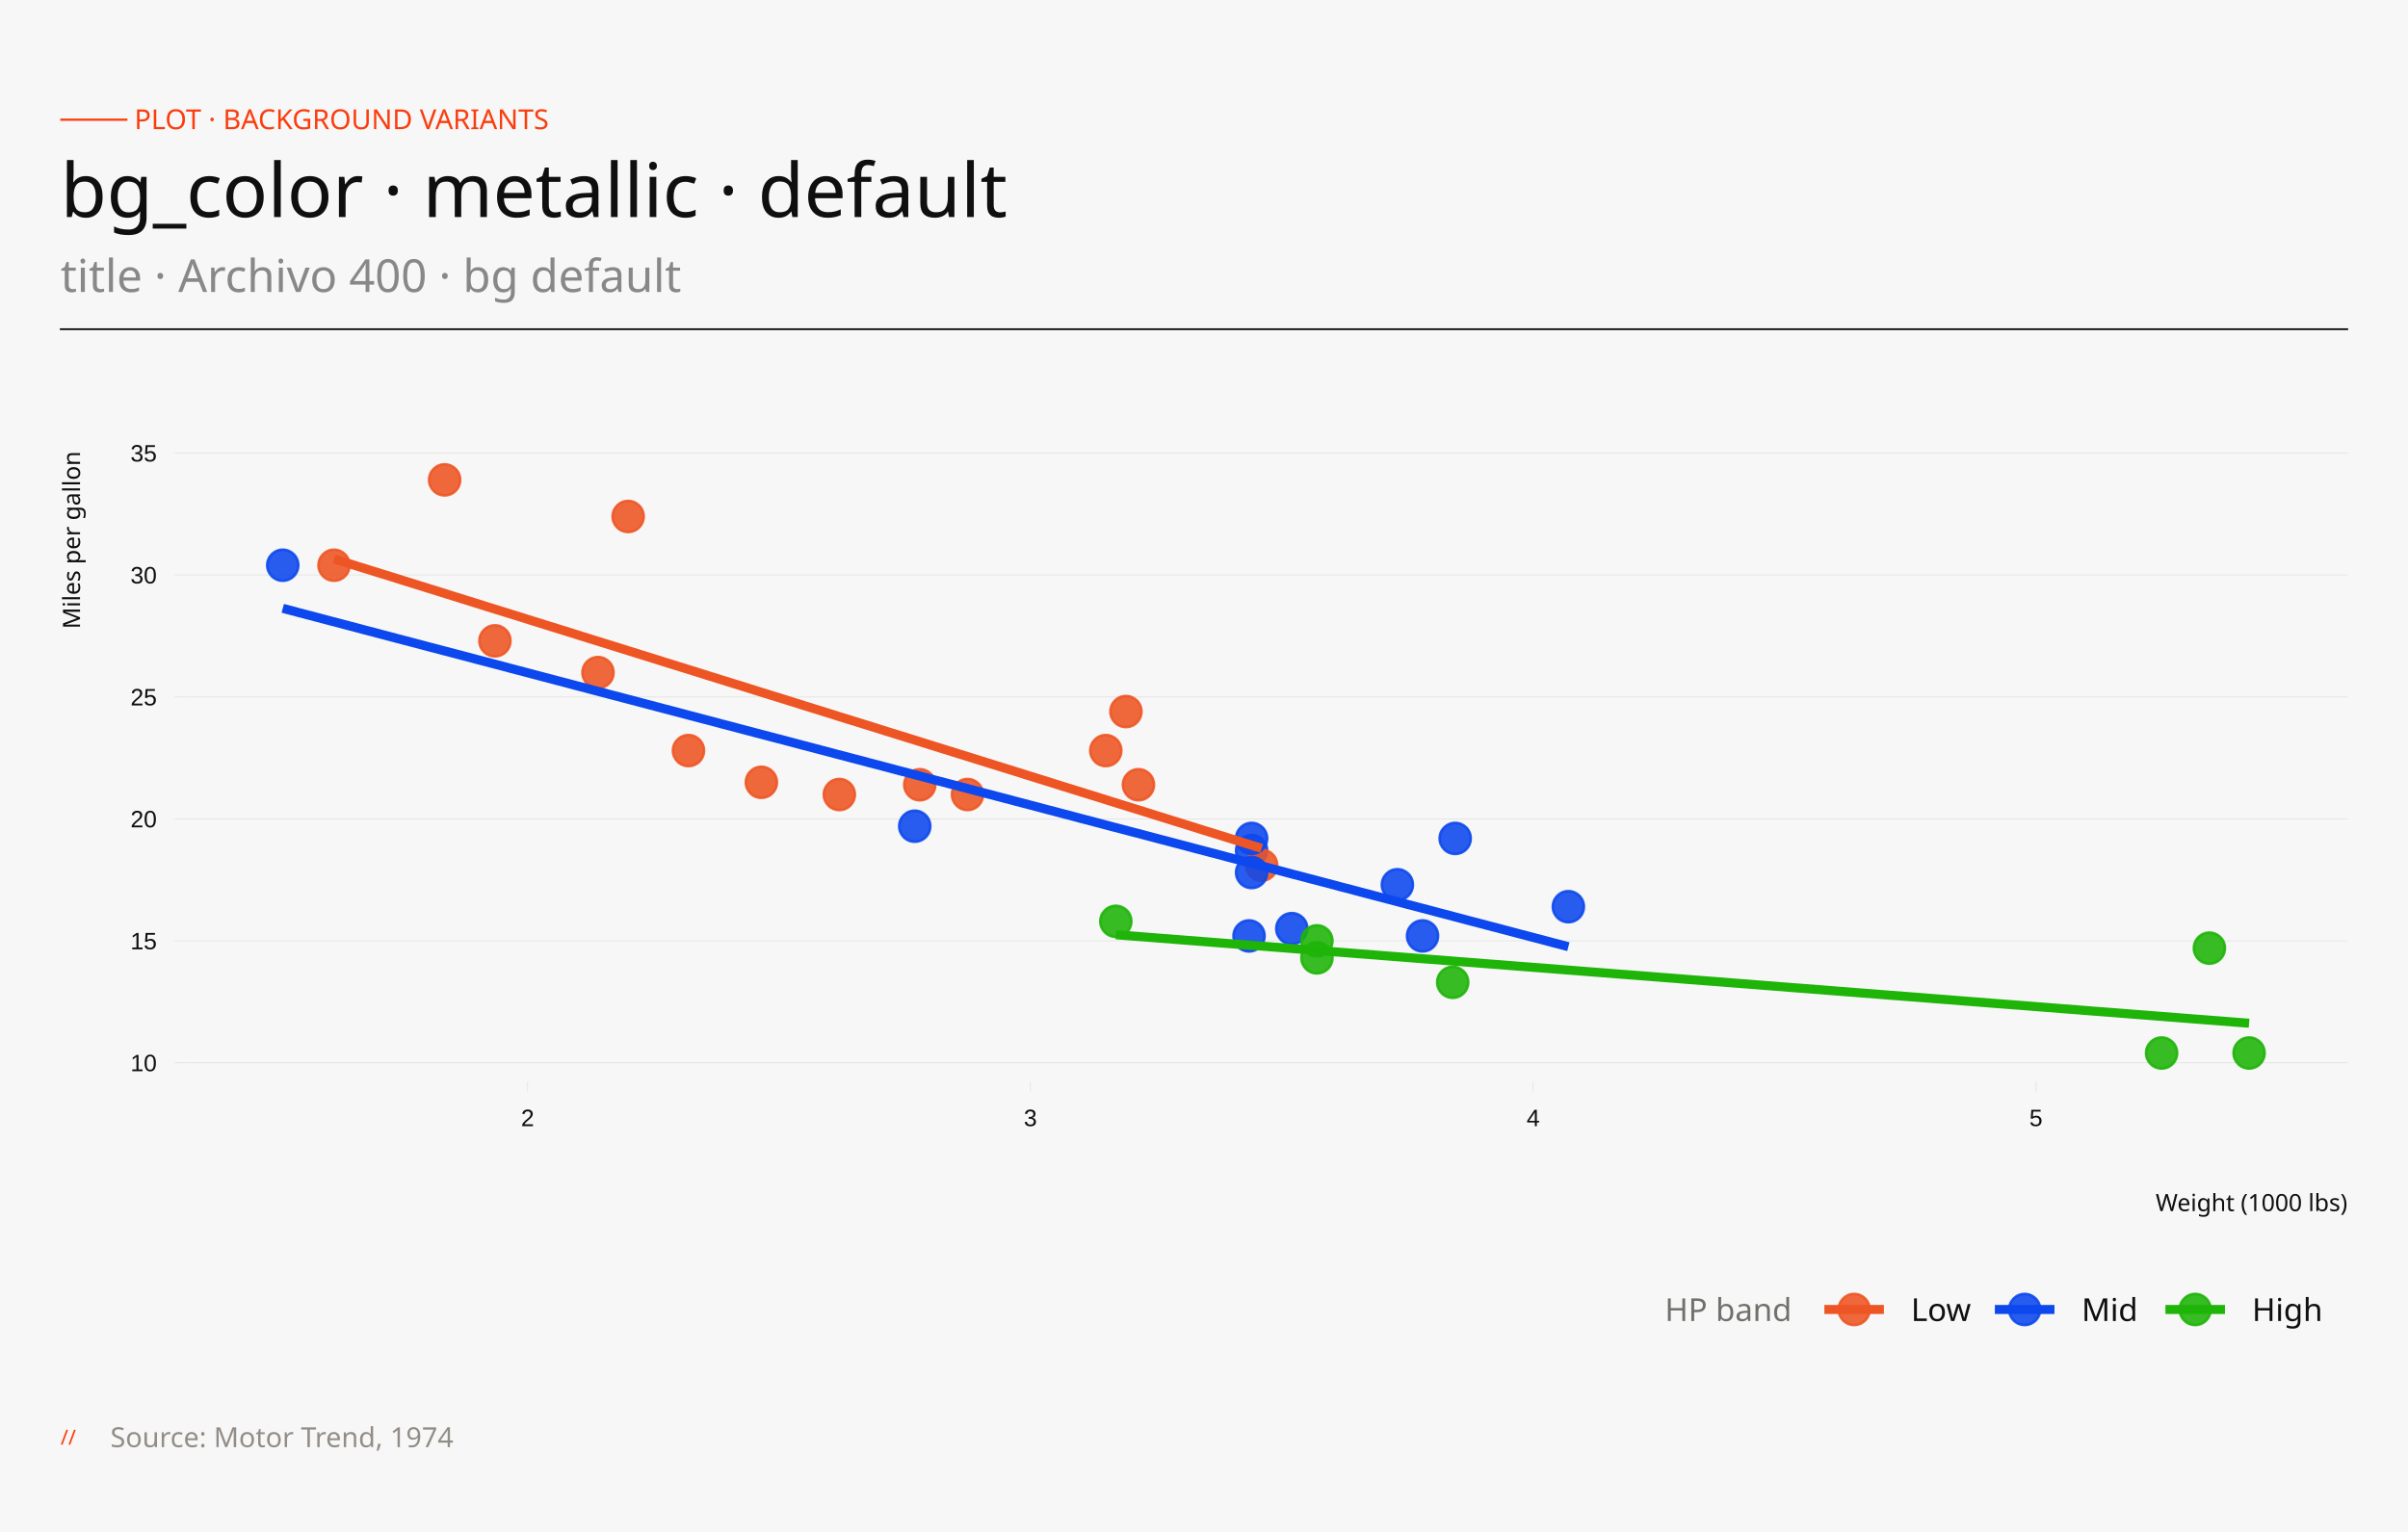
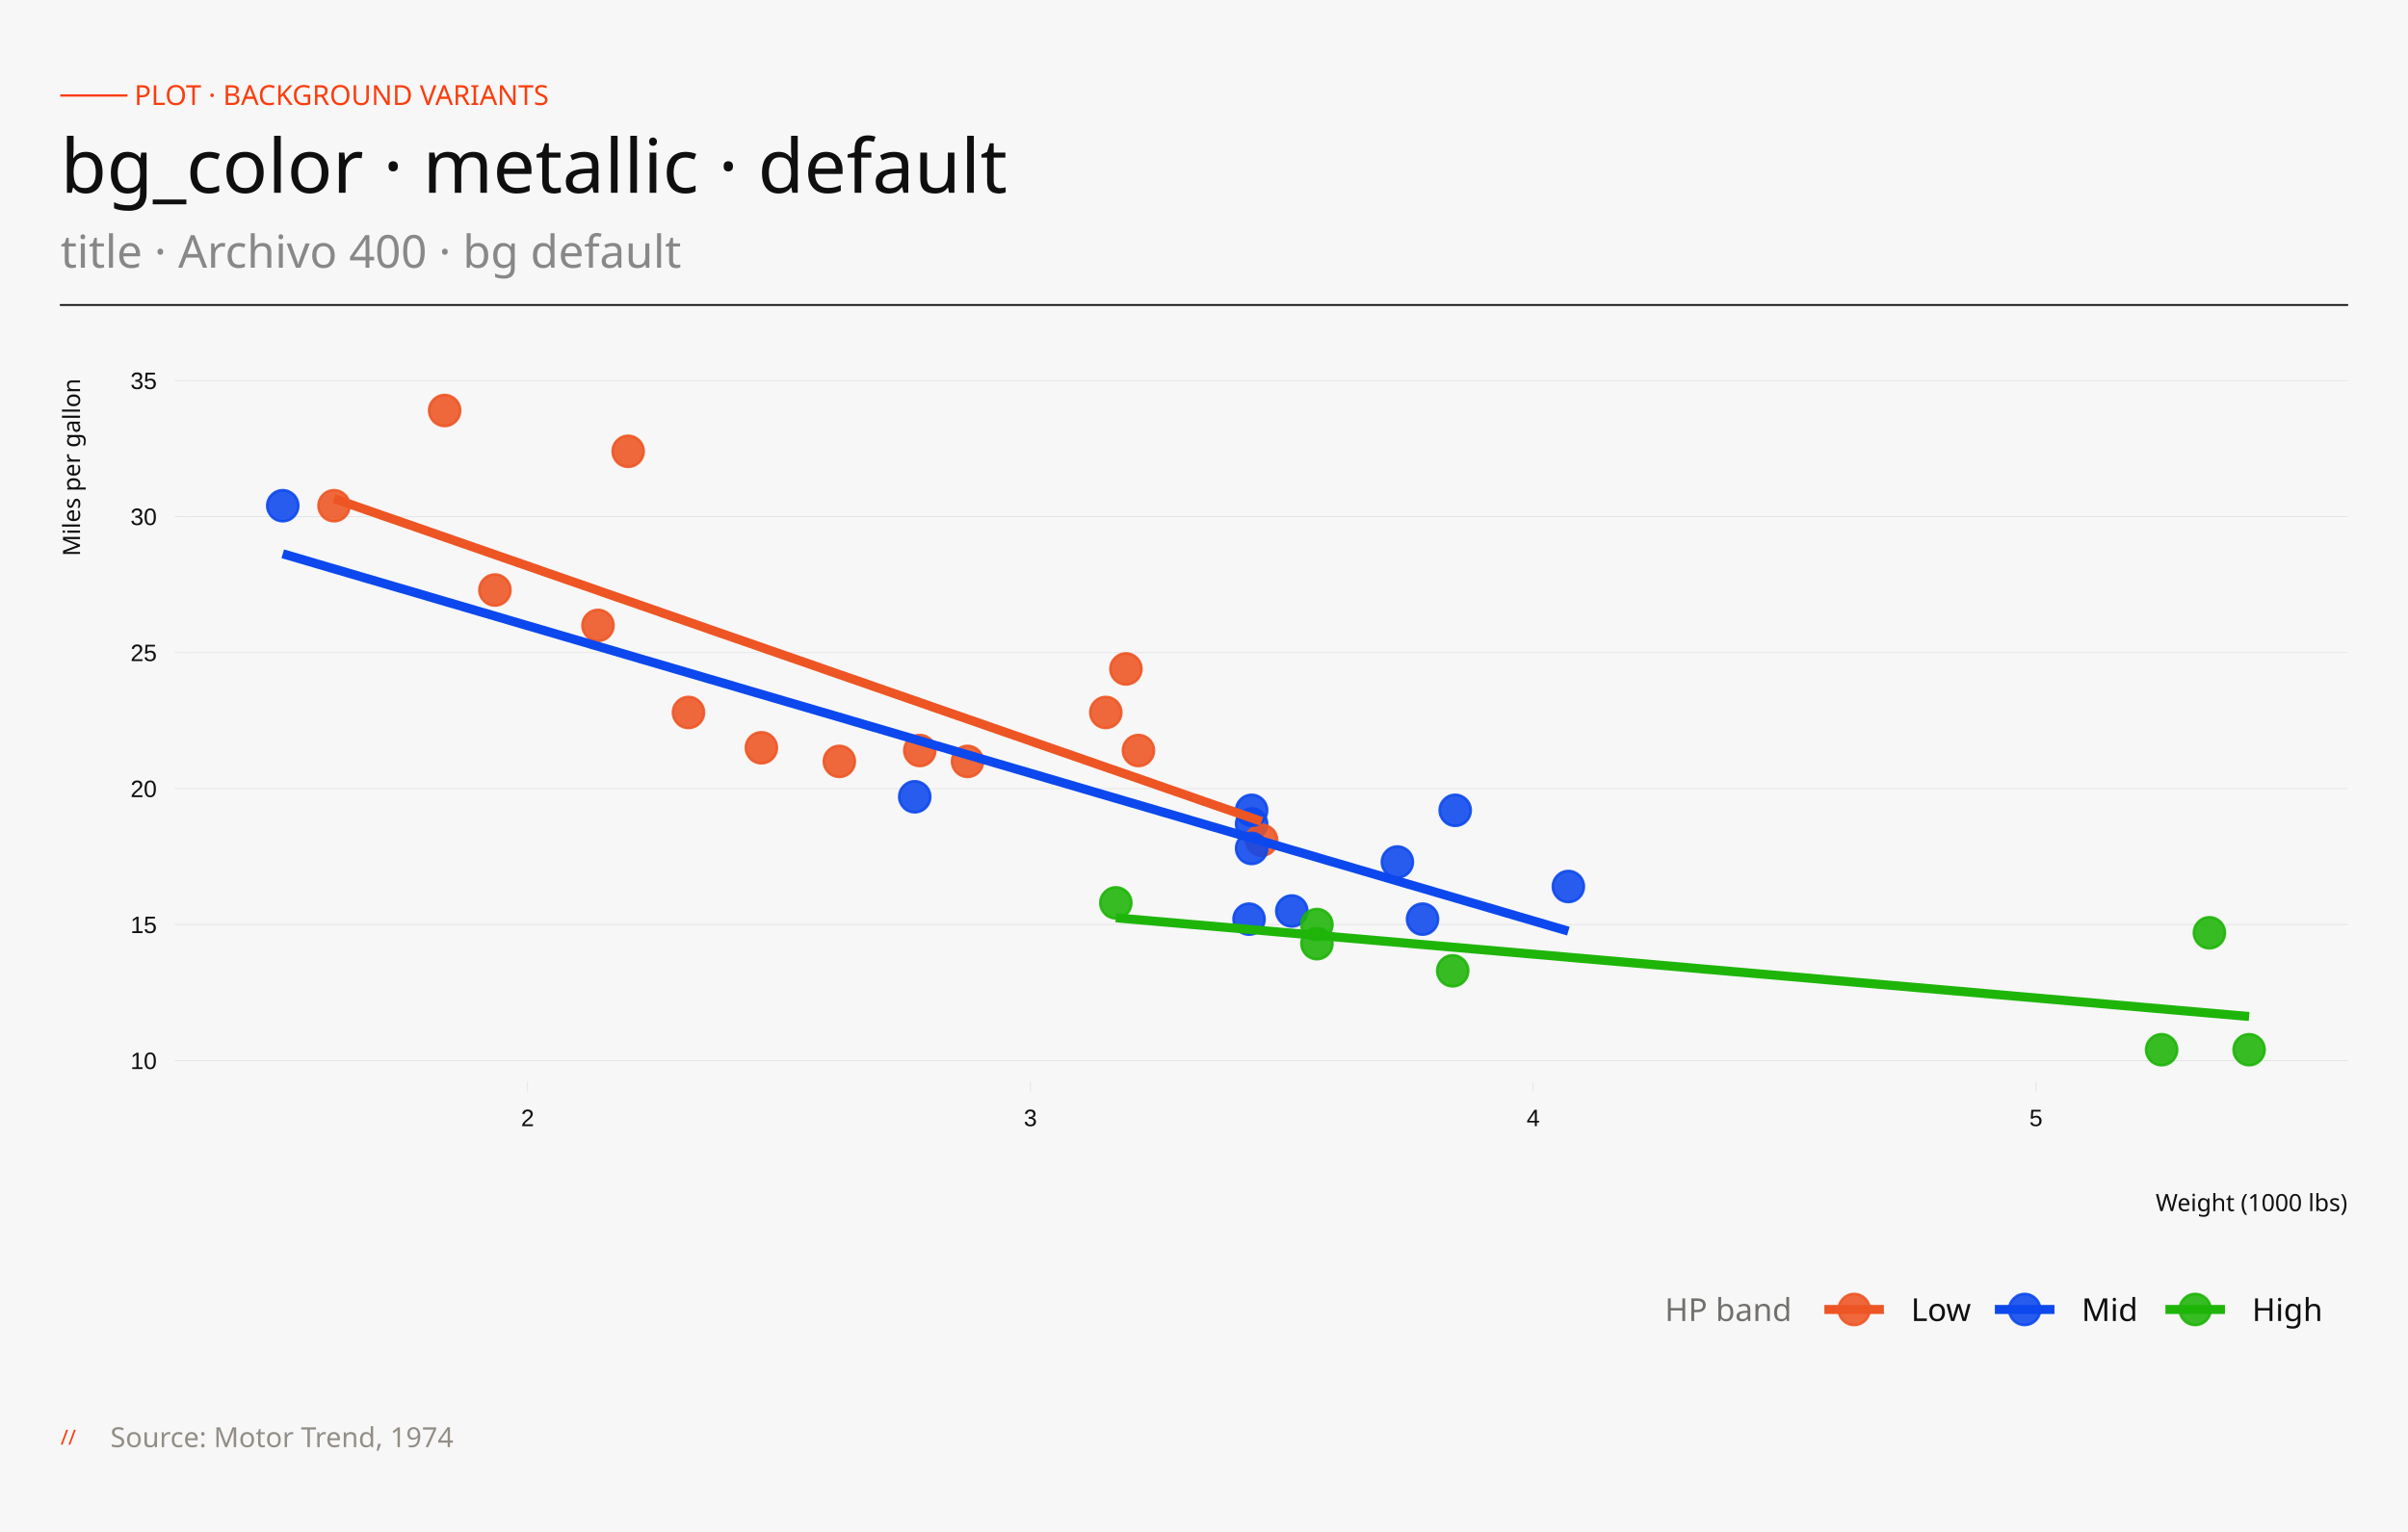
<svg xmlns="http://www.w3.org/2000/svg" width="396.00pt" height="252.00pt" viewBox="0 0 396.00 252.00">
  <g class="svglite">
    <defs>
      <style type="text/css">
    .svglite line, .svglite polyline, .svglite polygon, .svglite path, .svglite rect, .svglite circle {
      fill: none;
      stroke: #000000;
      stroke-linecap: round;
      stroke-linejoin: round;
      stroke-miterlimit: 10.00;
    }
    .svglite text {
      white-space: pre;
    }
    .svglite g.glyphgroup path {
      fill: inherit;
      stroke: none;
    }
  </style>
    </defs>
    <rect width="100%" height="100%" style="stroke: none; fill: none;" />
    <defs>
      <clipPath id="cpMC4wMHwzOTYuMDB8MC4wMHwyNTIuMDA=">
        <rect x="0.00" y="0.00" width="396.00" height="252.00" />
      </clipPath>
    </defs>
    <g clip-path="url(#cpMC4wMHwzOTYuMDB8MC4wMHwyNTIuMDA=)">
      <rect x="0.00" y="0.00" width="396.00" height="252.00" style="stroke-width: 0.63; stroke: none; fill: #F7F7F7;" />
    </g>
    <defs>
-       <clipPath id="cpMzAuMzN8Mzg2LjA0fDc0LjIzfDE3Ny45Mw==">
-         <rect x="30.33" y="74.23" width="355.71" height="103.70" />
+       <clipPath id="cpMzAuMzN8Mzg2LjA0fDYyLjI3fDE3Ny45Mw==">
+         <rect x="30.33" y="62.27" width="355.71" height="115.66" />
      </clipPath>
    </defs>
-     <g clip-path="url(#cpMzAuMzN8Mzg2LjA0fDc0LjIzfDE3Ny45Mw==)">
-       <rect x="30.33" y="74.23" width="355.71" height="103.70" style="stroke-width: 0.63; stroke: none; fill: #F7F7F7;" />
-       <polyline points="30.33,174.82 386.04,174.82 " style="stroke-width: 0.15; stroke: #E4E4E4; stroke-linecap: butt;" />
-       <polyline points="30.33,154.77 386.04,154.77 " style="stroke-width: 0.15; stroke: #E4E4E4; stroke-linecap: butt;" />
-       <polyline points="30.33,134.71 386.04,134.71 " style="stroke-width: 0.15; stroke: #E4E4E4; stroke-linecap: butt;" />
-       <polyline points="30.33,114.65 386.04,114.65 " style="stroke-width: 0.15; stroke: #E4E4E4; stroke-linecap: butt;" />
-       <polyline points="30.33,94.59 386.04,94.59 " style="stroke-width: 0.15; stroke: #E4E4E4; stroke-linecap: butt;" />
-       <polyline points="30.33,74.53 386.04,74.53 " style="stroke-width: 0.15; stroke: #E4E4E4; stroke-linecap: butt;" />
-       <circle cx="138.03" cy="130.70" r="2.56" style="stroke-width: 0.42; stroke: #EE5524; stroke-opacity: 0.88; fill: #EE5524; fill-opacity: 0.88;" />
-       <circle cx="159.11" cy="130.70" r="2.56" style="stroke-width: 0.42; stroke: #EE5524; stroke-opacity: 0.88; fill: #EE5524; fill-opacity: 0.88;" />
-       <circle cx="113.22" cy="123.47" r="2.56" style="stroke-width: 0.42; stroke: #EE5524; stroke-opacity: 0.88; fill: #EE5524; fill-opacity: 0.88;" />
-       <circle cx="187.22" cy="129.09" r="2.56" style="stroke-width: 0.42; stroke: #EE5524; stroke-opacity: 0.88; fill: #EE5524; fill-opacity: 0.88;" />
-       <circle cx="205.83" cy="139.92" r="2.56" style="stroke-width: 0.42; stroke: #0C48ED; stroke-opacity: 0.88; fill: #0C48ED; fill-opacity: 0.88;" />
-       <circle cx="207.48" cy="142.33" r="2.56" style="stroke-width: 0.42; stroke: #EE5524; stroke-opacity: 0.88; fill: #EE5524; fill-opacity: 0.88;" />
-       <circle cx="216.57" cy="157.57" r="2.56" style="stroke-width: 0.42; stroke: #1EB508; stroke-opacity: 0.88; fill: #1EB508; fill-opacity: 0.88;" />
-       <circle cx="185.16" cy="117.05" r="2.56" style="stroke-width: 0.42; stroke: #EE5524; stroke-opacity: 0.88; fill: #EE5524; fill-opacity: 0.88;" />
-       <circle cx="181.85" cy="123.47" r="2.56" style="stroke-width: 0.42; stroke: #EE5524; stroke-opacity: 0.88; fill: #EE5524; fill-opacity: 0.88;" />
-       <circle cx="205.83" cy="137.92" r="2.56" style="stroke-width: 0.42; stroke: #0C48ED; stroke-opacity: 0.88; fill: #0C48ED; fill-opacity: 0.88;" />
-       <circle cx="205.83" cy="143.53" r="2.56" style="stroke-width: 0.42; stroke: #0C48ED; stroke-opacity: 0.88; fill: #0C48ED; fill-opacity: 0.88;" />
-       <circle cx="257.92" cy="149.15" r="2.56" style="stroke-width: 0.42; stroke: #0C48ED; stroke-opacity: 0.88; fill: #0C48ED; fill-opacity: 0.88;" />
-       <circle cx="229.80" cy="145.54" r="2.56" style="stroke-width: 0.42; stroke: #0C48ED; stroke-opacity: 0.88; fill: #0C48ED; fill-opacity: 0.88;" />
-       <circle cx="233.94" cy="153.96" r="2.56" style="stroke-width: 0.42; stroke: #0C48ED; stroke-opacity: 0.88; fill: #0C48ED; fill-opacity: 0.88;" />
-       <circle cx="355.48" cy="173.22" r="2.56" style="stroke-width: 0.42; stroke: #1EB508; stroke-opacity: 0.88; fill: #1EB508; fill-opacity: 0.88;" />
-       <circle cx="369.87" cy="173.22" r="2.56" style="stroke-width: 0.42; stroke: #1EB508; stroke-opacity: 0.88; fill: #1EB508; fill-opacity: 0.88;" />
-       <circle cx="363.34" cy="155.97" r="2.56" style="stroke-width: 0.42; stroke: #1EB508; stroke-opacity: 0.88; fill: #1EB508; fill-opacity: 0.88;" />
-       <circle cx="103.30" cy="84.96" r="2.56" style="stroke-width: 0.42; stroke: #EE5524; stroke-opacity: 0.88; fill: #EE5524; fill-opacity: 0.88;" />
-       <circle cx="54.93" cy="92.98" r="2.56" style="stroke-width: 0.42; stroke: #EE5524; stroke-opacity: 0.88; fill: #EE5524; fill-opacity: 0.88;" />
-       <circle cx="73.12" cy="78.94" r="2.56" style="stroke-width: 0.42; stroke: #EE5524; stroke-opacity: 0.88; fill: #EE5524; fill-opacity: 0.88;" />
-       <circle cx="125.21" cy="128.69" r="2.56" style="stroke-width: 0.42; stroke: #EE5524; stroke-opacity: 0.88; fill: #EE5524; fill-opacity: 0.88;" />
-       <circle cx="212.44" cy="152.76" r="2.56" style="stroke-width: 0.42; stroke: #0C48ED; stroke-opacity: 0.88; fill: #0C48ED; fill-opacity: 0.88;" />
-       <circle cx="205.41" cy="153.96" r="2.56" style="stroke-width: 0.42; stroke: #0C48ED; stroke-opacity: 0.88; fill: #0C48ED; fill-opacity: 0.88;" />
-       <circle cx="238.90" cy="161.59" r="2.56" style="stroke-width: 0.42; stroke: #1EB508; stroke-opacity: 0.88; fill: #1EB508; fill-opacity: 0.88;" />
-       <circle cx="239.31" cy="137.92" r="2.56" style="stroke-width: 0.42; stroke: #0C48ED; stroke-opacity: 0.88; fill: #0C48ED; fill-opacity: 0.88;" />
-       <circle cx="81.39" cy="105.42" r="2.56" style="stroke-width: 0.42; stroke: #EE5524; stroke-opacity: 0.88; fill: #EE5524; fill-opacity: 0.88;" />
-       <circle cx="98.34" cy="110.64" r="2.56" style="stroke-width: 0.42; stroke: #EE5524; stroke-opacity: 0.88; fill: #EE5524; fill-opacity: 0.88;" />
-       <circle cx="46.50" cy="92.98" r="2.56" style="stroke-width: 0.42; stroke: #0C48ED; stroke-opacity: 0.88; fill: #0C48ED; fill-opacity: 0.88;" />
-       <circle cx="183.50" cy="151.56" r="2.56" style="stroke-width: 0.42; stroke: #1EB508; stroke-opacity: 0.88; fill: #1EB508; fill-opacity: 0.88;" />
-       <circle cx="150.43" cy="135.91" r="2.56" style="stroke-width: 0.42; stroke: #0C48ED; stroke-opacity: 0.88; fill: #0C48ED; fill-opacity: 0.88;" />
-       <circle cx="216.57" cy="154.77" r="2.56" style="stroke-width: 0.42; stroke: #1EB508; stroke-opacity: 0.88; fill: #1EB508; fill-opacity: 0.88;" />
-       <circle cx="151.26" cy="129.09" r="2.56" style="stroke-width: 0.42; stroke: #EE5524; stroke-opacity: 0.88; fill: #EE5524; fill-opacity: 0.88;" />
-       <polyline points="54.93,91.94 56.86,92.54 58.79,93.15 60.72,93.75 62.65,94.35 64.59,94.95 66.52,95.56 68.45,96.16 70.38,96.76 72.31,97.36 74.24,97.97 76.17,98.57 78.10,99.17 80.03,99.78 81.96,100.38 83.90,100.98 85.83,101.58 87.76,102.19 89.69,102.79 91.62,103.39 93.55,103.99 95.48,104.60 97.41,105.20 99.34,105.80 101.27,106.40 103.21,107.01 105.14,107.61 107.07,108.21 109.00,108.82 110.93,109.42 112.86,110.02 114.79,110.62 116.72,111.23 118.65,111.83 120.58,112.43 122.52,113.03 124.45,113.64 126.38,114.24 128.31,114.84 130.24,115.44 132.17,116.05 134.10,116.65 136.03,117.25 137.96,117.86 139.89,118.46 141.83,119.06 143.76,119.66 145.69,120.27 147.62,120.87 149.55,121.47 151.48,122.07 153.41,122.68 155.34,123.28 157.27,123.88 159.20,124.48 161.14,125.09 163.07,125.69 165.00,126.29 166.93,126.89 168.86,127.50 170.79,128.10 172.72,128.70 174.65,129.31 176.58,129.91 178.51,130.51 180.45,131.11 182.38,131.72 184.31,132.32 186.24,132.92 188.17,133.52 190.10,134.13 192.03,134.73 193.96,135.33 195.89,135.93 197.82,136.54 199.76,137.14 201.69,137.74 203.62,138.35 205.55,138.95 207.48,139.55 " style="stroke-width: 1.49; stroke: #EE5524; stroke-linecap: butt;" />
-       <polyline points="46.50,100.07 49.17,100.78 51.85,101.48 54.53,102.19 57.20,102.89 59.88,103.60 62.55,104.30 65.23,105.01 67.91,105.71 70.58,106.42 73.26,107.12 75.93,107.82 78.61,108.53 81.29,109.23 83.96,109.94 86.64,110.64 89.32,111.35 91.99,112.05 94.67,112.76 97.34,113.46 100.02,114.17 102.70,114.87 105.37,115.57 108.05,116.28 110.73,116.98 113.40,117.69 116.08,118.39 118.75,119.10 121.43,119.80 124.11,120.51 126.78,121.21 129.46,121.91 132.13,122.62 134.81,123.32 137.49,124.03 140.16,124.73 142.84,125.44 145.52,126.14 148.19,126.85 150.87,127.55 153.54,128.26 156.22,128.96 158.90,129.66 161.57,130.37 164.25,131.07 166.93,131.78 169.60,132.48 172.28,133.19 174.95,133.89 177.63,134.60 180.31,135.30 182.98,136.01 185.66,136.71 188.34,137.41 191.01,138.12 193.69,138.82 196.36,139.53 199.04,140.23 201.72,140.94 204.39,141.64 207.07,142.35 209.74,143.05 212.42,143.76 215.10,144.46 217.77,145.16 220.45,145.87 223.13,146.57 225.80,147.28 228.48,147.98 231.15,148.69 233.83,149.39 236.51,150.10 239.18,150.80 241.86,151.51 244.54,152.21 247.21,152.91 249.89,153.62 252.56,154.32 255.24,155.03 257.92,155.73 " style="stroke-width: 1.49; stroke: #0C48ED; stroke-linecap: butt;" />
-       <polyline points="183.50,153.77 185.86,153.95 188.22,154.13 190.58,154.32 192.94,154.50 195.30,154.69 197.66,154.87 200.02,155.06 202.37,155.24 204.73,155.42 207.09,155.61 209.45,155.79 211.81,155.98 214.17,156.16 216.53,156.35 218.89,156.53 221.25,156.71 223.61,156.90 225.97,157.08 228.32,157.27 230.68,157.45 233.04,157.64 235.40,157.82 237.76,158.00 240.12,158.19 242.48,158.37 244.84,158.56 247.20,158.74 249.56,158.93 251.91,159.11 254.27,159.29 256.63,159.48 258.99,159.66 261.35,159.85 263.71,160.03 266.07,160.22 268.43,160.40 270.79,160.58 273.15,160.77 275.51,160.95 277.86,161.14 280.22,161.32 282.58,161.50 284.94,161.69 287.30,161.87 289.66,162.06 292.02,162.24 294.38,162.43 296.74,162.61 299.10,162.79 301.46,162.98 303.81,163.16 306.17,163.35 308.53,163.53 310.89,163.72 313.25,163.90 315.61,164.08 317.97,164.27 320.33,164.45 322.69,164.64 325.05,164.82 327.41,165.01 329.76,165.19 332.12,165.37 334.48,165.56 336.84,165.74 339.20,165.93 341.56,166.11 343.92,166.30 346.28,166.48 348.64,166.66 351.00,166.85 353.36,167.03 355.71,167.22 358.07,167.40 360.43,167.59 362.79,167.77 365.15,167.95 367.51,168.14 369.87,168.32 " style="stroke-width: 1.49; stroke: #1EB508; stroke-linecap: butt;" />
+     <g clip-path="url(#cpMzAuMzN8Mzg2LjA0fDYyLjI3fDE3Ny45Mw==)">
+       <rect x="30.33" y="62.27" width="355.71" height="115.66" style="stroke-width: 0.63; stroke: none; fill: #F7F7F7;" />
+       <polyline points="30.33,174.47 386.04,174.47 " style="stroke-width: 0.15; stroke: #E4E4E4; stroke-linecap: butt;" />
+       <polyline points="30.33,152.09 386.04,152.09 " style="stroke-width: 0.15; stroke: #E4E4E4; stroke-linecap: butt;" />
+       <polyline points="30.33,129.72 386.04,129.72 " style="stroke-width: 0.15; stroke: #E4E4E4; stroke-linecap: butt;" />
+       <polyline points="30.33,107.35 386.04,107.35 " style="stroke-width: 0.15; stroke: #E4E4E4; stroke-linecap: butt;" />
+       <polyline points="30.33,84.98 386.04,84.98 " style="stroke-width: 0.15; stroke: #E4E4E4; stroke-linecap: butt;" />
+       <polyline points="30.33,62.61 386.04,62.61 " style="stroke-width: 0.15; stroke: #E4E4E4; stroke-linecap: butt;" />
+       <circle cx="138.03" cy="125.25" r="2.56" style="stroke-width: 0.42; stroke: #EE5524; stroke-opacity: 0.88; fill: #EE5524; fill-opacity: 0.88;" />
+       <circle cx="159.11" cy="125.25" r="2.56" style="stroke-width: 0.42; stroke: #EE5524; stroke-opacity: 0.88; fill: #EE5524; fill-opacity: 0.88;" />
+       <circle cx="113.22" cy="117.20" r="2.56" style="stroke-width: 0.42; stroke: #EE5524; stroke-opacity: 0.88; fill: #EE5524; fill-opacity: 0.88;" />
+       <circle cx="187.22" cy="123.46" r="2.56" style="stroke-width: 0.42; stroke: #EE5524; stroke-opacity: 0.88; fill: #EE5524; fill-opacity: 0.88;" />
+       <circle cx="205.83" cy="135.54" r="2.56" style="stroke-width: 0.42; stroke: #0C48ED; stroke-opacity: 0.88; fill: #0C48ED; fill-opacity: 0.88;" />
+       <circle cx="207.48" cy="138.22" r="2.56" style="stroke-width: 0.42; stroke: #EE5524; stroke-opacity: 0.88; fill: #EE5524; fill-opacity: 0.88;" />
+       <circle cx="216.57" cy="155.23" r="2.56" style="stroke-width: 0.42; stroke: #1EB508; stroke-opacity: 0.88; fill: #1EB508; fill-opacity: 0.88;" />
+       <circle cx="185.16" cy="110.04" r="2.56" style="stroke-width: 0.42; stroke: #EE5524; stroke-opacity: 0.88; fill: #EE5524; fill-opacity: 0.88;" />
+       <circle cx="181.85" cy="117.20" r="2.56" style="stroke-width: 0.42; stroke: #EE5524; stroke-opacity: 0.88; fill: #EE5524; fill-opacity: 0.88;" />
+       <circle cx="205.83" cy="133.30" r="2.56" style="stroke-width: 0.42; stroke: #0C48ED; stroke-opacity: 0.88; fill: #0C48ED; fill-opacity: 0.88;" />
+       <circle cx="205.83" cy="139.57" r="2.56" style="stroke-width: 0.42; stroke: #0C48ED; stroke-opacity: 0.88; fill: #0C48ED; fill-opacity: 0.88;" />
+       <circle cx="257.92" cy="145.83" r="2.56" style="stroke-width: 0.42; stroke: #0C48ED; stroke-opacity: 0.88; fill: #0C48ED; fill-opacity: 0.88;" />
+       <circle cx="229.80" cy="141.80" r="2.56" style="stroke-width: 0.42; stroke: #0C48ED; stroke-opacity: 0.88; fill: #0C48ED; fill-opacity: 0.88;" />
+       <circle cx="233.94" cy="151.20" r="2.56" style="stroke-width: 0.42; stroke: #0C48ED; stroke-opacity: 0.88; fill: #0C48ED; fill-opacity: 0.88;" />
+       <circle cx="355.48" cy="172.68" r="2.56" style="stroke-width: 0.42; stroke: #1EB508; stroke-opacity: 0.88; fill: #1EB508; fill-opacity: 0.88;" />
+       <circle cx="369.87" cy="172.68" r="2.56" style="stroke-width: 0.42; stroke: #1EB508; stroke-opacity: 0.88; fill: #1EB508; fill-opacity: 0.88;" />
+       <circle cx="363.34" cy="153.44" r="2.56" style="stroke-width: 0.42; stroke: #1EB508; stroke-opacity: 0.88; fill: #1EB508; fill-opacity: 0.88;" />
+       <circle cx="103.30" cy="74.24" r="2.56" style="stroke-width: 0.42; stroke: #EE5524; stroke-opacity: 0.88; fill: #EE5524; fill-opacity: 0.88;" />
+       <circle cx="54.93" cy="83.19" r="2.56" style="stroke-width: 0.42; stroke: #EE5524; stroke-opacity: 0.88; fill: #EE5524; fill-opacity: 0.88;" />
+       <circle cx="73.12" cy="67.53" r="2.56" style="stroke-width: 0.42; stroke: #EE5524; stroke-opacity: 0.88; fill: #EE5524; fill-opacity: 0.88;" />
+       <circle cx="125.21" cy="123.01" r="2.56" style="stroke-width: 0.42; stroke: #EE5524; stroke-opacity: 0.88; fill: #EE5524; fill-opacity: 0.88;" />
+       <circle cx="212.44" cy="149.86" r="2.56" style="stroke-width: 0.42; stroke: #0C48ED; stroke-opacity: 0.88; fill: #0C48ED; fill-opacity: 0.88;" />
+       <circle cx="205.41" cy="151.20" r="2.56" style="stroke-width: 0.42; stroke: #0C48ED; stroke-opacity: 0.88; fill: #0C48ED; fill-opacity: 0.88;" />
+       <circle cx="238.90" cy="159.70" r="2.56" style="stroke-width: 0.42; stroke: #1EB508; stroke-opacity: 0.88; fill: #1EB508; fill-opacity: 0.88;" />
+       <circle cx="239.31" cy="133.30" r="2.56" style="stroke-width: 0.42; stroke: #0C48ED; stroke-opacity: 0.88; fill: #0C48ED; fill-opacity: 0.88;" />
+       <circle cx="81.39" cy="97.06" r="2.56" style="stroke-width: 0.42; stroke: #EE5524; stroke-opacity: 0.88; fill: #EE5524; fill-opacity: 0.88;" />
+       <circle cx="98.34" cy="102.88" r="2.56" style="stroke-width: 0.42; stroke: #EE5524; stroke-opacity: 0.88; fill: #EE5524; fill-opacity: 0.88;" />
+       <circle cx="46.50" cy="83.19" r="2.56" style="stroke-width: 0.42; stroke: #0C48ED; stroke-opacity: 0.88; fill: #0C48ED; fill-opacity: 0.88;" />
+       <circle cx="183.50" cy="148.52" r="2.56" style="stroke-width: 0.42; stroke: #1EB508; stroke-opacity: 0.88; fill: #1EB508; fill-opacity: 0.88;" />
+       <circle cx="150.43" cy="131.07" r="2.56" style="stroke-width: 0.42; stroke: #0C48ED; stroke-opacity: 0.88; fill: #0C48ED; fill-opacity: 0.88;" />
+       <circle cx="216.57" cy="152.09" r="2.56" style="stroke-width: 0.42; stroke: #1EB508; stroke-opacity: 0.88; fill: #1EB508; fill-opacity: 0.88;" />
+       <circle cx="151.26" cy="123.46" r="2.56" style="stroke-width: 0.42; stroke: #EE5524; stroke-opacity: 0.88; fill: #EE5524; fill-opacity: 0.88;" />
+       <polyline points="54.93,82.03 56.86,82.70 58.79,83.37 60.72,84.04 62.65,84.72 64.59,85.39 66.52,86.06 68.45,86.73 70.38,87.40 72.31,88.08 74.24,88.75 76.17,89.42 78.10,90.09 80.03,90.76 81.96,91.44 83.90,92.11 85.83,92.78 87.76,93.45 89.69,94.13 91.62,94.80 93.55,95.47 95.48,96.14 97.41,96.81 99.34,97.49 101.27,98.16 103.21,98.83 105.14,99.50 107.07,100.17 109.00,100.85 110.93,101.52 112.86,102.19 114.79,102.86 116.72,103.54 118.65,104.21 120.58,104.88 122.52,105.55 124.45,106.22 126.38,106.90 128.31,107.57 130.24,108.24 132.17,108.91 134.10,109.58 136.03,110.26 137.96,110.93 139.89,111.60 141.83,112.27 143.76,112.95 145.69,113.62 147.62,114.29 149.55,114.96 151.48,115.63 153.41,116.31 155.34,116.98 157.27,117.65 159.20,118.32 161.14,118.99 163.07,119.67 165.00,120.34 166.93,121.01 168.86,121.68 170.79,122.36 172.72,123.03 174.65,123.70 176.58,124.37 178.51,125.04 180.45,125.72 182.38,126.39 184.31,127.06 186.24,127.73 188.17,128.40 190.10,129.08 192.03,129.75 193.96,130.42 195.89,131.09 197.82,131.77 199.76,132.44 201.69,133.11 203.62,133.78 205.55,134.45 207.48,135.13 " style="stroke-width: 1.49; stroke: #EE5524; stroke-linecap: butt;" />
+       <polyline points="46.50,91.10 49.17,91.88 51.85,92.67 54.53,93.46 57.20,94.24 59.88,95.03 62.55,95.81 65.23,96.60 67.91,97.38 70.58,98.17 73.26,98.96 75.93,99.74 78.61,100.53 81.29,101.31 83.96,102.10 86.64,102.89 89.32,103.67 91.99,104.46 94.67,105.24 97.34,106.03 100.02,106.81 102.70,107.60 105.37,108.39 108.05,109.17 110.73,109.96 113.40,110.74 116.08,111.53 118.75,112.31 121.43,113.10 124.11,113.89 126.78,114.67 129.46,115.46 132.13,116.24 134.81,117.03 137.49,117.81 140.16,118.60 142.84,119.39 145.52,120.17 148.19,120.96 150.87,121.74 153.54,122.53 156.22,123.31 158.90,124.10 161.57,124.89 164.25,125.67 166.93,126.46 169.60,127.24 172.28,128.03 174.95,128.81 177.63,129.60 180.31,130.39 182.98,131.17 185.66,131.96 188.34,132.74 191.01,133.53 193.69,134.31 196.36,135.10 199.04,135.89 201.72,136.67 204.39,137.46 207.07,138.24 209.74,139.03 212.42,139.82 215.10,140.60 217.77,141.39 220.45,142.17 223.13,142.96 225.80,143.74 228.48,144.53 231.15,145.32 233.83,146.10 236.51,146.89 239.18,147.67 241.86,148.46 244.54,149.24 247.21,150.03 249.89,150.82 252.56,151.60 255.24,152.39 257.92,153.17 " style="stroke-width: 1.49; stroke: #0C48ED; stroke-linecap: butt;" />
+       <polyline points="183.50,150.98 185.86,151.19 188.22,151.39 190.58,151.60 192.94,151.80 195.30,152.01 197.66,152.21 200.02,152.42 202.37,152.62 204.73,152.83 207.09,153.03 209.45,153.24 211.81,153.45 214.17,153.65 216.53,153.86 218.89,154.06 221.25,154.27 223.61,154.47 225.97,154.68 228.32,154.88 230.68,155.09 233.04,155.30 235.40,155.50 237.76,155.71 240.12,155.91 242.48,156.12 244.84,156.32 247.20,156.53 249.56,156.73 251.91,156.94 254.27,157.14 256.63,157.35 258.99,157.56 261.35,157.76 263.71,157.97 266.07,158.17 268.43,158.38 270.79,158.58 273.15,158.79 275.51,158.99 277.86,159.20 280.22,159.41 282.58,159.61 284.94,159.82 287.30,160.02 289.66,160.23 292.02,160.43 294.38,160.64 296.74,160.84 299.10,161.05 301.46,161.26 303.81,161.46 306.17,161.67 308.53,161.87 310.89,162.08 313.25,162.28 315.61,162.49 317.97,162.69 320.33,162.90 322.69,163.10 325.05,163.31 327.41,163.52 329.76,163.72 332.12,163.93 334.48,164.13 336.84,164.34 339.20,164.54 341.56,164.75 343.92,164.95 346.28,165.16 348.64,165.37 351.00,165.57 353.36,165.78 355.71,165.98 358.07,166.19 360.43,166.39 362.79,166.60 365.15,166.80 367.51,167.01 369.87,167.21 " style="stroke-width: 1.49; stroke: #1EB508; stroke-linecap: butt;" />
    </g>
    <g clip-path="url(#cpMC4wMHwzOTYuMDB8MC4wMHwyNTIuMDA=)">
-       <text x="25.79" y="176.22" text-anchor="end" style="font-size: 3.90px;fill: #0F0F0F; font-family: &quot;Arial&quot;;" textLength="4.31px" lengthAdjust="spacingAndGlyphs">10</text>
-       <text x="25.79" y="156.16" text-anchor="end" style="font-size: 3.90px;fill: #0F0F0F; font-family: &quot;Arial&quot;;" textLength="4.31px" lengthAdjust="spacingAndGlyphs">15</text>
-       <text x="25.79" y="136.10" text-anchor="end" style="font-size: 3.90px;fill: #0F0F0F; font-family: &quot;Arial&quot;;" textLength="4.31px" lengthAdjust="spacingAndGlyphs">20</text>
-       <text x="25.79" y="116.04" text-anchor="end" style="font-size: 3.90px;fill: #0F0F0F; font-family: &quot;Arial&quot;;" textLength="4.31px" lengthAdjust="spacingAndGlyphs">25</text>
-       <text x="25.79" y="95.98" text-anchor="end" style="font-size: 3.90px;fill: #0F0F0F; font-family: &quot;Arial&quot;;" textLength="4.31px" lengthAdjust="spacingAndGlyphs">30</text>
-       <text x="25.79" y="75.92" text-anchor="end" style="font-size: 3.90px;fill: #0F0F0F; font-family: &quot;Arial&quot;;" textLength="4.31px" lengthAdjust="spacingAndGlyphs">35</text>
-       <polyline points="28.71,174.82 30.33,174.82 " style="stroke-width: 0.15; stroke: #E4E4E4; stroke-linecap: butt;" />
-       <polyline points="28.71,154.77 30.33,154.77 " style="stroke-width: 0.15; stroke: #E4E4E4; stroke-linecap: butt;" />
-       <polyline points="28.71,134.71 30.33,134.71 " style="stroke-width: 0.15; stroke: #E4E4E4; stroke-linecap: butt;" />
-       <polyline points="28.71,114.65 30.33,114.65 " style="stroke-width: 0.15; stroke: #E4E4E4; stroke-linecap: butt;" />
-       <polyline points="28.71,94.59 30.33,94.59 " style="stroke-width: 0.15; stroke: #E4E4E4; stroke-linecap: butt;" />
-       <polyline points="28.71,74.53 30.33,74.53 " style="stroke-width: 0.15; stroke: #E4E4E4; stroke-linecap: butt;" />
+       <text x="25.79" y="175.86" text-anchor="end" style="font-size: 3.90px;fill: #0F0F0F; font-family: &quot;Arial&quot;;" textLength="4.31px" lengthAdjust="spacingAndGlyphs">10</text>
+       <text x="25.79" y="153.49" text-anchor="end" style="font-size: 3.90px;fill: #0F0F0F; font-family: &quot;Arial&quot;;" textLength="4.31px" lengthAdjust="spacingAndGlyphs">15</text>
+       <text x="25.79" y="131.12" text-anchor="end" style="font-size: 3.90px;fill: #0F0F0F; font-family: &quot;Arial&quot;;" textLength="4.31px" lengthAdjust="spacingAndGlyphs">20</text>
+       <text x="25.79" y="108.75" text-anchor="end" style="font-size: 3.90px;fill: #0F0F0F; font-family: &quot;Arial&quot;;" textLength="4.31px" lengthAdjust="spacingAndGlyphs">25</text>
+       <text x="25.79" y="86.37" text-anchor="end" style="font-size: 3.90px;fill: #0F0F0F; font-family: &quot;Arial&quot;;" textLength="4.31px" lengthAdjust="spacingAndGlyphs">30</text>
+       <text x="25.79" y="64.00" text-anchor="end" style="font-size: 3.90px;fill: #0F0F0F; font-family: &quot;Arial&quot;;" textLength="4.31px" lengthAdjust="spacingAndGlyphs">35</text>
+       <polyline points="28.71,174.47 30.33,174.47 " style="stroke-width: 0.15; stroke: #E4E4E4; stroke-linecap: butt;" />
+       <polyline points="28.71,152.09 30.33,152.09 " style="stroke-width: 0.15; stroke: #E4E4E4; stroke-linecap: butt;" />
+       <polyline points="28.71,129.72 30.33,129.72 " style="stroke-width: 0.15; stroke: #E4E4E4; stroke-linecap: butt;" />
+       <polyline points="28.71,107.35 30.33,107.35 " style="stroke-width: 0.15; stroke: #E4E4E4; stroke-linecap: butt;" />
+       <polyline points="28.71,84.98 30.33,84.98 " style="stroke-width: 0.15; stroke: #E4E4E4; stroke-linecap: butt;" />
+       <polyline points="28.71,62.61 30.33,62.61 " style="stroke-width: 0.15; stroke: #E4E4E4; stroke-linecap: butt;" />
      <polyline points="86.76,179.55 86.76,177.93 " style="stroke-width: 0.15; stroke: #E4E4E4; stroke-linecap: butt;" />
      <polyline points="169.45,179.55 169.45,177.93 " style="stroke-width: 0.15; stroke: #E4E4E4; stroke-linecap: butt;" />
      <polyline points="252.13,179.55 252.13,177.93 " style="stroke-width: 0.15; stroke: #E4E4E4; stroke-linecap: butt;" />
      <polyline points="334.81,179.55 334.81,177.93 " style="stroke-width: 0.15; stroke: #E4E4E4; stroke-linecap: butt;" />
      <text x="86.76" y="185.25" text-anchor="middle" style="font-size: 3.90px;fill: #0F0F0F; font-family: &quot;Arial&quot;;" textLength="2.16px" lengthAdjust="spacingAndGlyphs">2</text>
      <text x="169.45" y="185.25" text-anchor="middle" style="font-size: 3.90px;fill: #0F0F0F; font-family: &quot;Arial&quot;;" textLength="2.16px" lengthAdjust="spacingAndGlyphs">3</text>
      <text x="252.13" y="185.25" text-anchor="middle" style="font-size: 3.90px;fill: #0F0F0F; font-family: &quot;Arial&quot;;" textLength="2.16px" lengthAdjust="spacingAndGlyphs">4</text>
      <text x="334.81" y="185.25" text-anchor="middle" style="font-size: 3.90px;fill: #0F0F0F; font-family: &quot;Arial&quot;;" textLength="2.16px" lengthAdjust="spacingAndGlyphs">5</text>
      <text x="386.04" y="199.23" text-anchor="end" style="font-size: 3.90px; font-weight: 100;fill: #0F0F0F; font-family: &quot;JetBrains Mono&quot;;" textLength="39.58px" lengthAdjust="spacingAndGlyphs">Weight (1000 lbs)</text>
-       <text transform="translate(13.16,74.23) rotate(-90)" text-anchor="end" style="font-size: 3.90px; font-weight: 100;fill: #0F0F0F; font-family: &quot;JetBrains Mono&quot;;" textLength="37.25px" lengthAdjust="spacingAndGlyphs">Miles per gallon</text>
+       <text transform="translate(13.16,62.27) rotate(-90)" text-anchor="end" style="font-size: 3.90px; font-weight: 100;fill: #0F0F0F; font-family: &quot;JetBrains Mono&quot;;" textLength="37.25px" lengthAdjust="spacingAndGlyphs">Miles per gallon</text>
      <rect x="270.56" y="206.05" width="115.48" height="18.72" style="stroke-width: 0.75; stroke: none;" />
      <rect x="270.56" y="206.05" width="115.48" height="18.72" style="stroke-width: 0.63; stroke: none; fill: #F7F7F7;" />
      <text x="273.79" y="217.31" style="font-size: 5.20px;fill: #71706C; font-family: &quot;JetBrains Mono&quot;;" textLength="21.77px" lengthAdjust="spacingAndGlyphs">HP band</text>
      <rect x="298.80" y="209.29" width="12.24" height="12.24" style="stroke-width: 0.63; stroke: none; fill: #F7F7F7;" />
      <circle cx="304.92" cy="215.41" r="2.56" style="stroke-width: 0.42; stroke: #EE5524; stroke-opacity: 0.88; fill: #EE5524; fill-opacity: 0.88;" />
      <line x1="300.02" y1="215.41" x2="309.81" y2="215.41" style="stroke-width: 1.49; stroke: #EE5524; stroke-linecap: butt;" />
      <rect x="326.84" y="209.29" width="12.24" height="12.24" style="stroke-width: 0.63; stroke: none; fill: #F7F7F7;" />
      <circle cx="332.96" cy="215.41" r="2.56" style="stroke-width: 0.42; stroke: #0C48ED; stroke-opacity: 0.88; fill: #0C48ED; fill-opacity: 0.88;" />
      <line x1="328.06" y1="215.41" x2="337.86" y2="215.41" style="stroke-width: 1.49; stroke: #0C48ED; stroke-linecap: butt;" />
      <rect x="354.88" y="209.29" width="12.24" height="12.24" style="stroke-width: 0.63; stroke: none; fill: #F7F7F7;" />
      <circle cx="361.00" cy="215.41" r="2.56" style="stroke-width: 0.42; stroke: #1EB508; stroke-opacity: 0.88; fill: #1EB508; fill-opacity: 0.88;" />
      <line x1="356.11" y1="215.41" x2="365.90" y2="215.41" style="stroke-width: 1.49; stroke: #1EB508; stroke-linecap: butt;" />
      <text x="314.27" y="217.31" style="font-size: 5.20px;fill: #0F0F0F; font-family: &quot;JetBrains Mono&quot;;" textLength="9.33px" lengthAdjust="spacingAndGlyphs">Low</text>
      <text x="342.32" y="217.31" style="font-size: 5.20px;fill: #0F0F0F; font-family: &quot;JetBrains Mono&quot;;" textLength="9.33px" lengthAdjust="spacingAndGlyphs">Mid</text>
      <text x="370.36" y="217.31" style="font-size: 5.20px;fill: #0F0F0F; font-family: &quot;JetBrains Mono&quot;;" textLength="12.44px" lengthAdjust="spacingAndGlyphs">High</text>
-       <text x="9.96" y="48.03" style="font-size: 7.47px;fill: #888888; font-family: &quot;Satoshi&quot;;" textLength="102.72px" lengthAdjust="spacingAndGlyphs">title · Archivo 400  ·  bg default</text>
-       <polyline points="9.96,54.15 386.04,54.15 " style="stroke-width: 0.30; stroke: #0F0F0F;" />
-       <text x="9.96" y="35.70" style="font-size: 12.35px;fill: #0F0F0F; font-family: &quot;Archivo&quot;;" textLength="150.44px" lengthAdjust="spacingAndGlyphs">bg_color · metallic  ·  default</text>
-       <text x="9.96" y="21.25" style="font-size: 4.55px;fill: #FB3D0E; font-family: &quot;JetBrains Mono&quot;;" textLength="84.77px" lengthAdjust="spacingAndGlyphs">──── PLOT · BACKGROUND VARIANTS</text>
+       <text x="9.96" y="44.04" style="font-size: 7.47px;fill: #888888; font-family: &quot;Satoshi&quot;;" textLength="102.72px" lengthAdjust="spacingAndGlyphs">title · Archivo 400  ·  bg default</text>
+       <polyline points="9.96,50.17 386.04,50.17 " style="stroke-width: 0.30; stroke: #0F0F0F;" />
+       <text x="9.96" y="31.71" style="font-size: 12.35px;fill: #0F0F0F; font-family: &quot;Archivo&quot;;" textLength="150.44px" lengthAdjust="spacingAndGlyphs">bg_color · metallic  ·  default</text>
+       <text x="9.96" y="17.27" style="font-size: 4.55px;fill: #FB3D0E; font-family: &quot;JetBrains Mono&quot;;" textLength="84.77px" lengthAdjust="spacingAndGlyphs">──── PLOT · BACKGROUND VARIANTS</text>
      <text x="9.96" y="237.64" style="font-size: 3.41px;fill: #FB3D0E; font-family: &quot;JetBrains Mono&quot;;" textLength="8.19px" lengthAdjust="spacingAndGlyphs">//  </text>
      <text x="18.15" y="238.05" style="font-size: 4.55px;fill: #928D86; font-family: &quot;JetBrains Mono&quot;;" textLength="68.36px" lengthAdjust="spacingAndGlyphs">Source: Motor Trend, 1974</text>
    </g>
  </g>
</svg>
